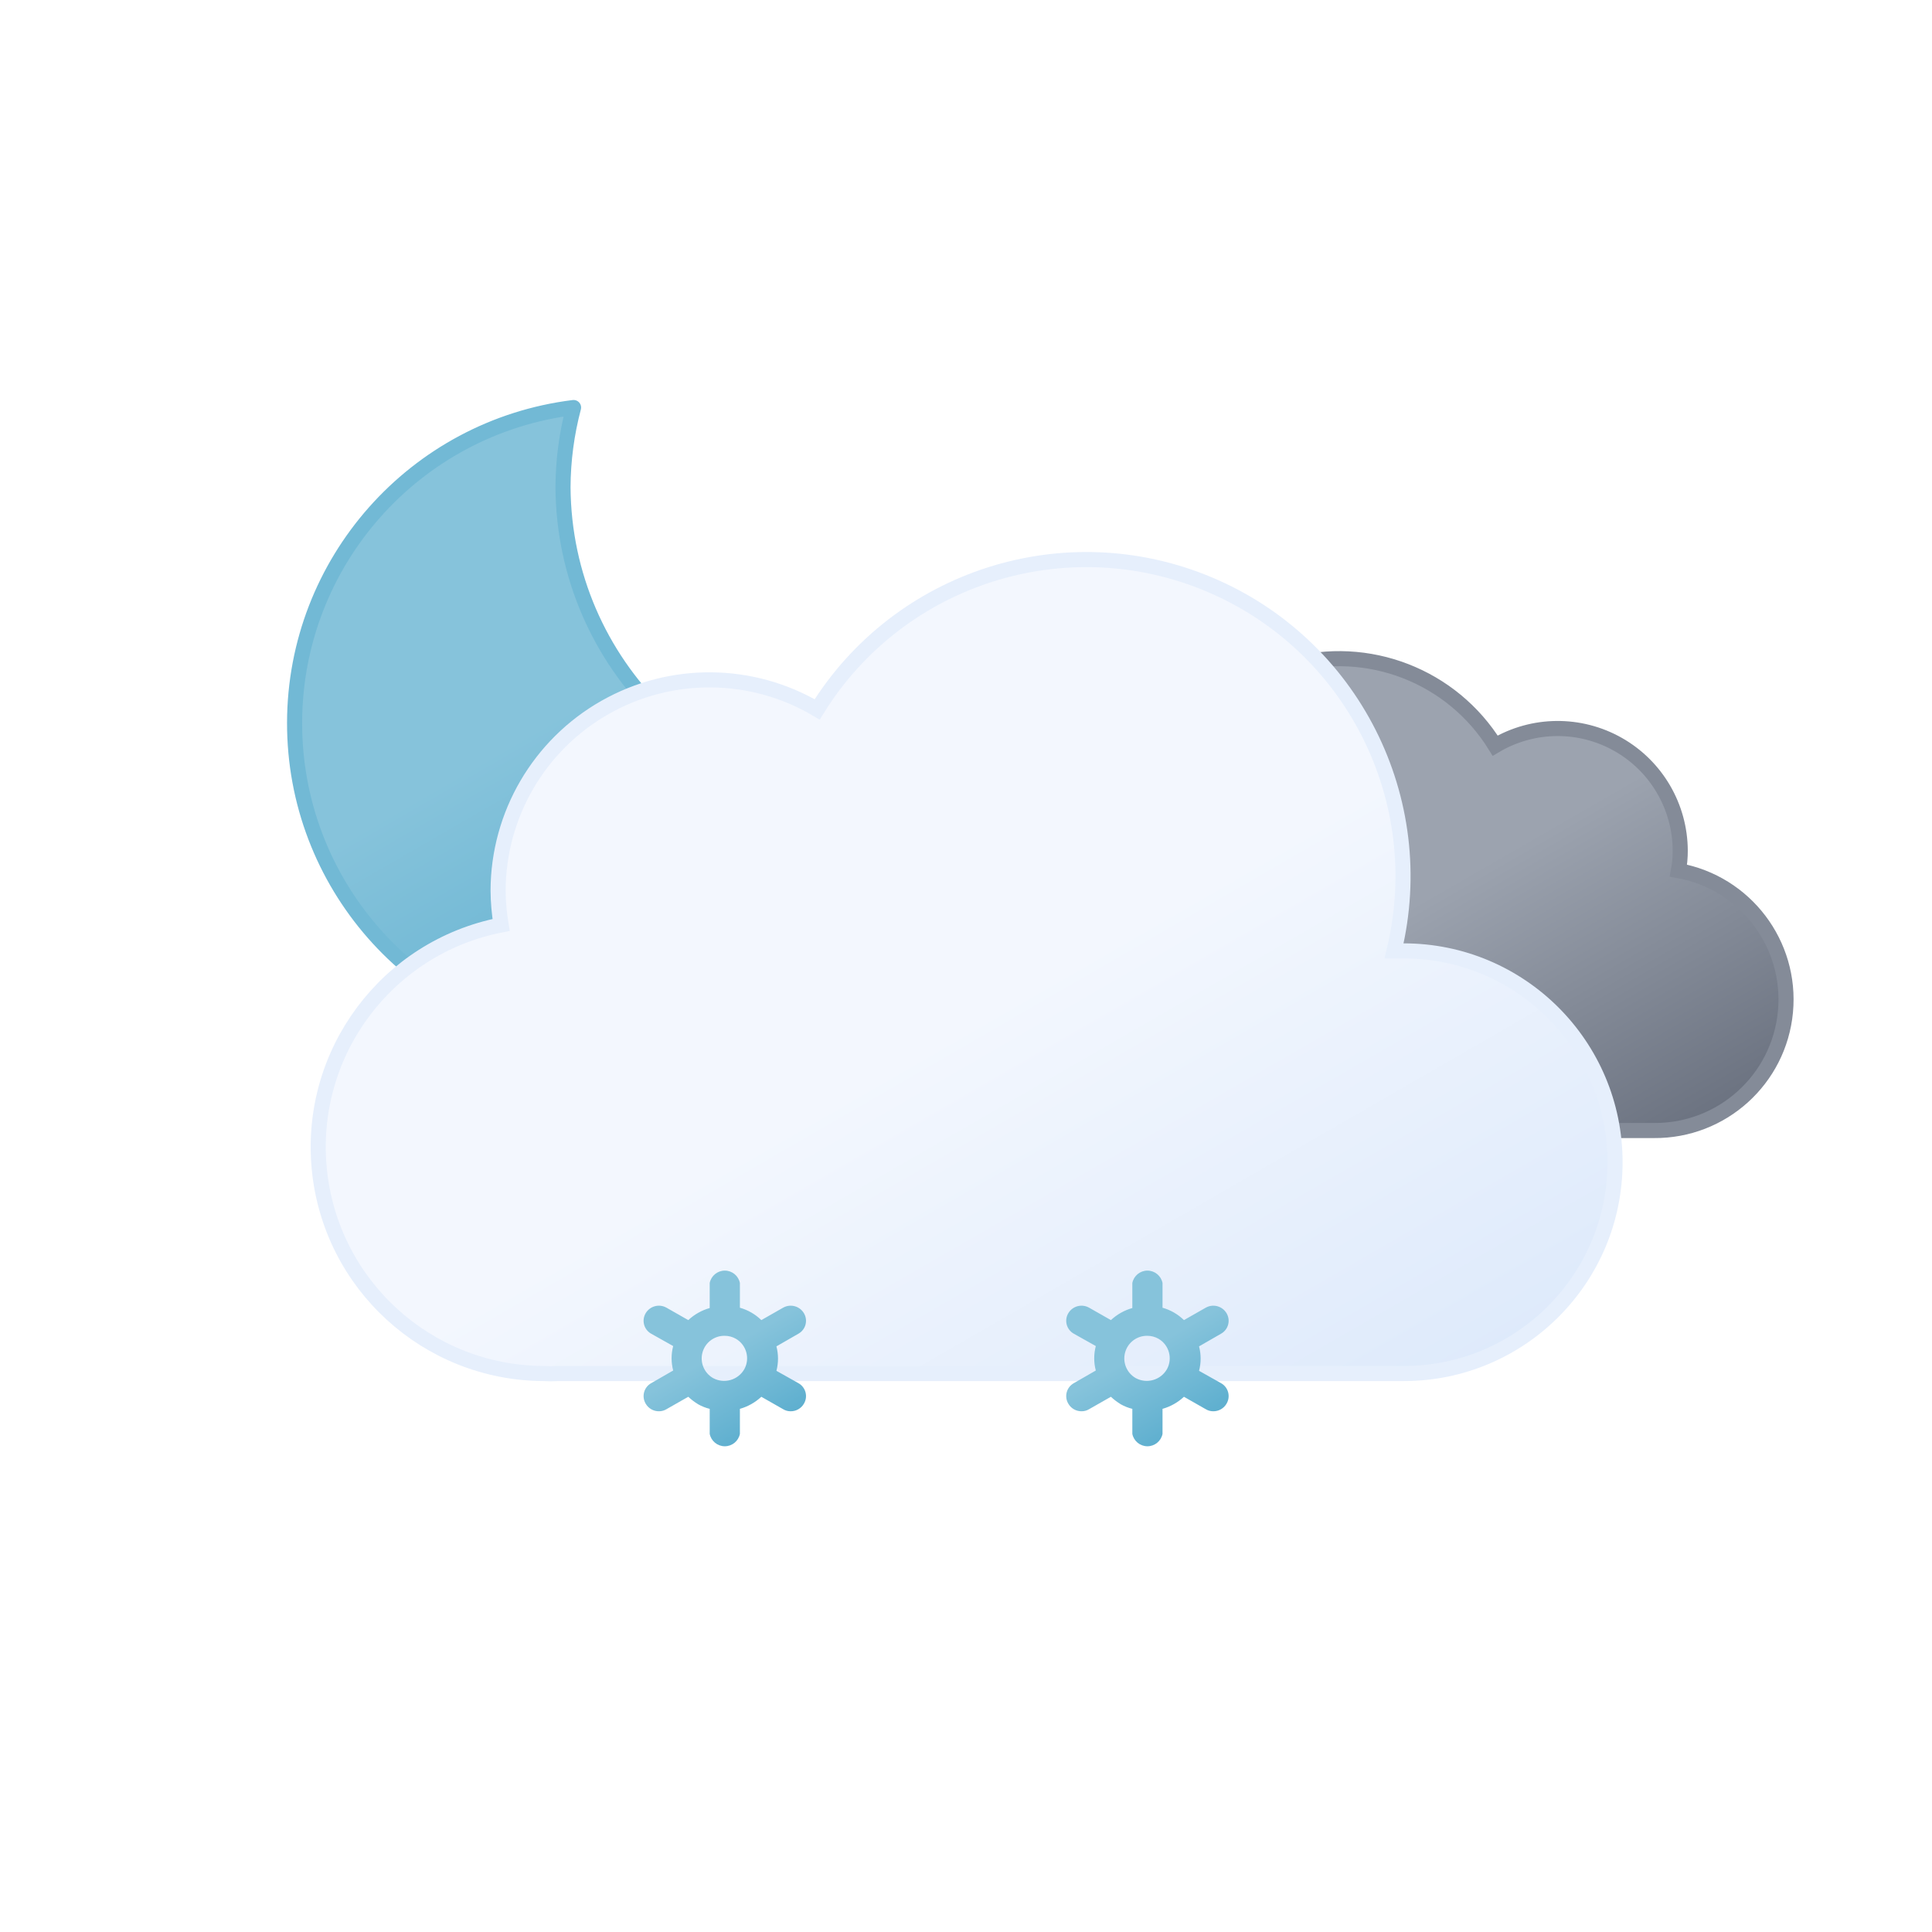
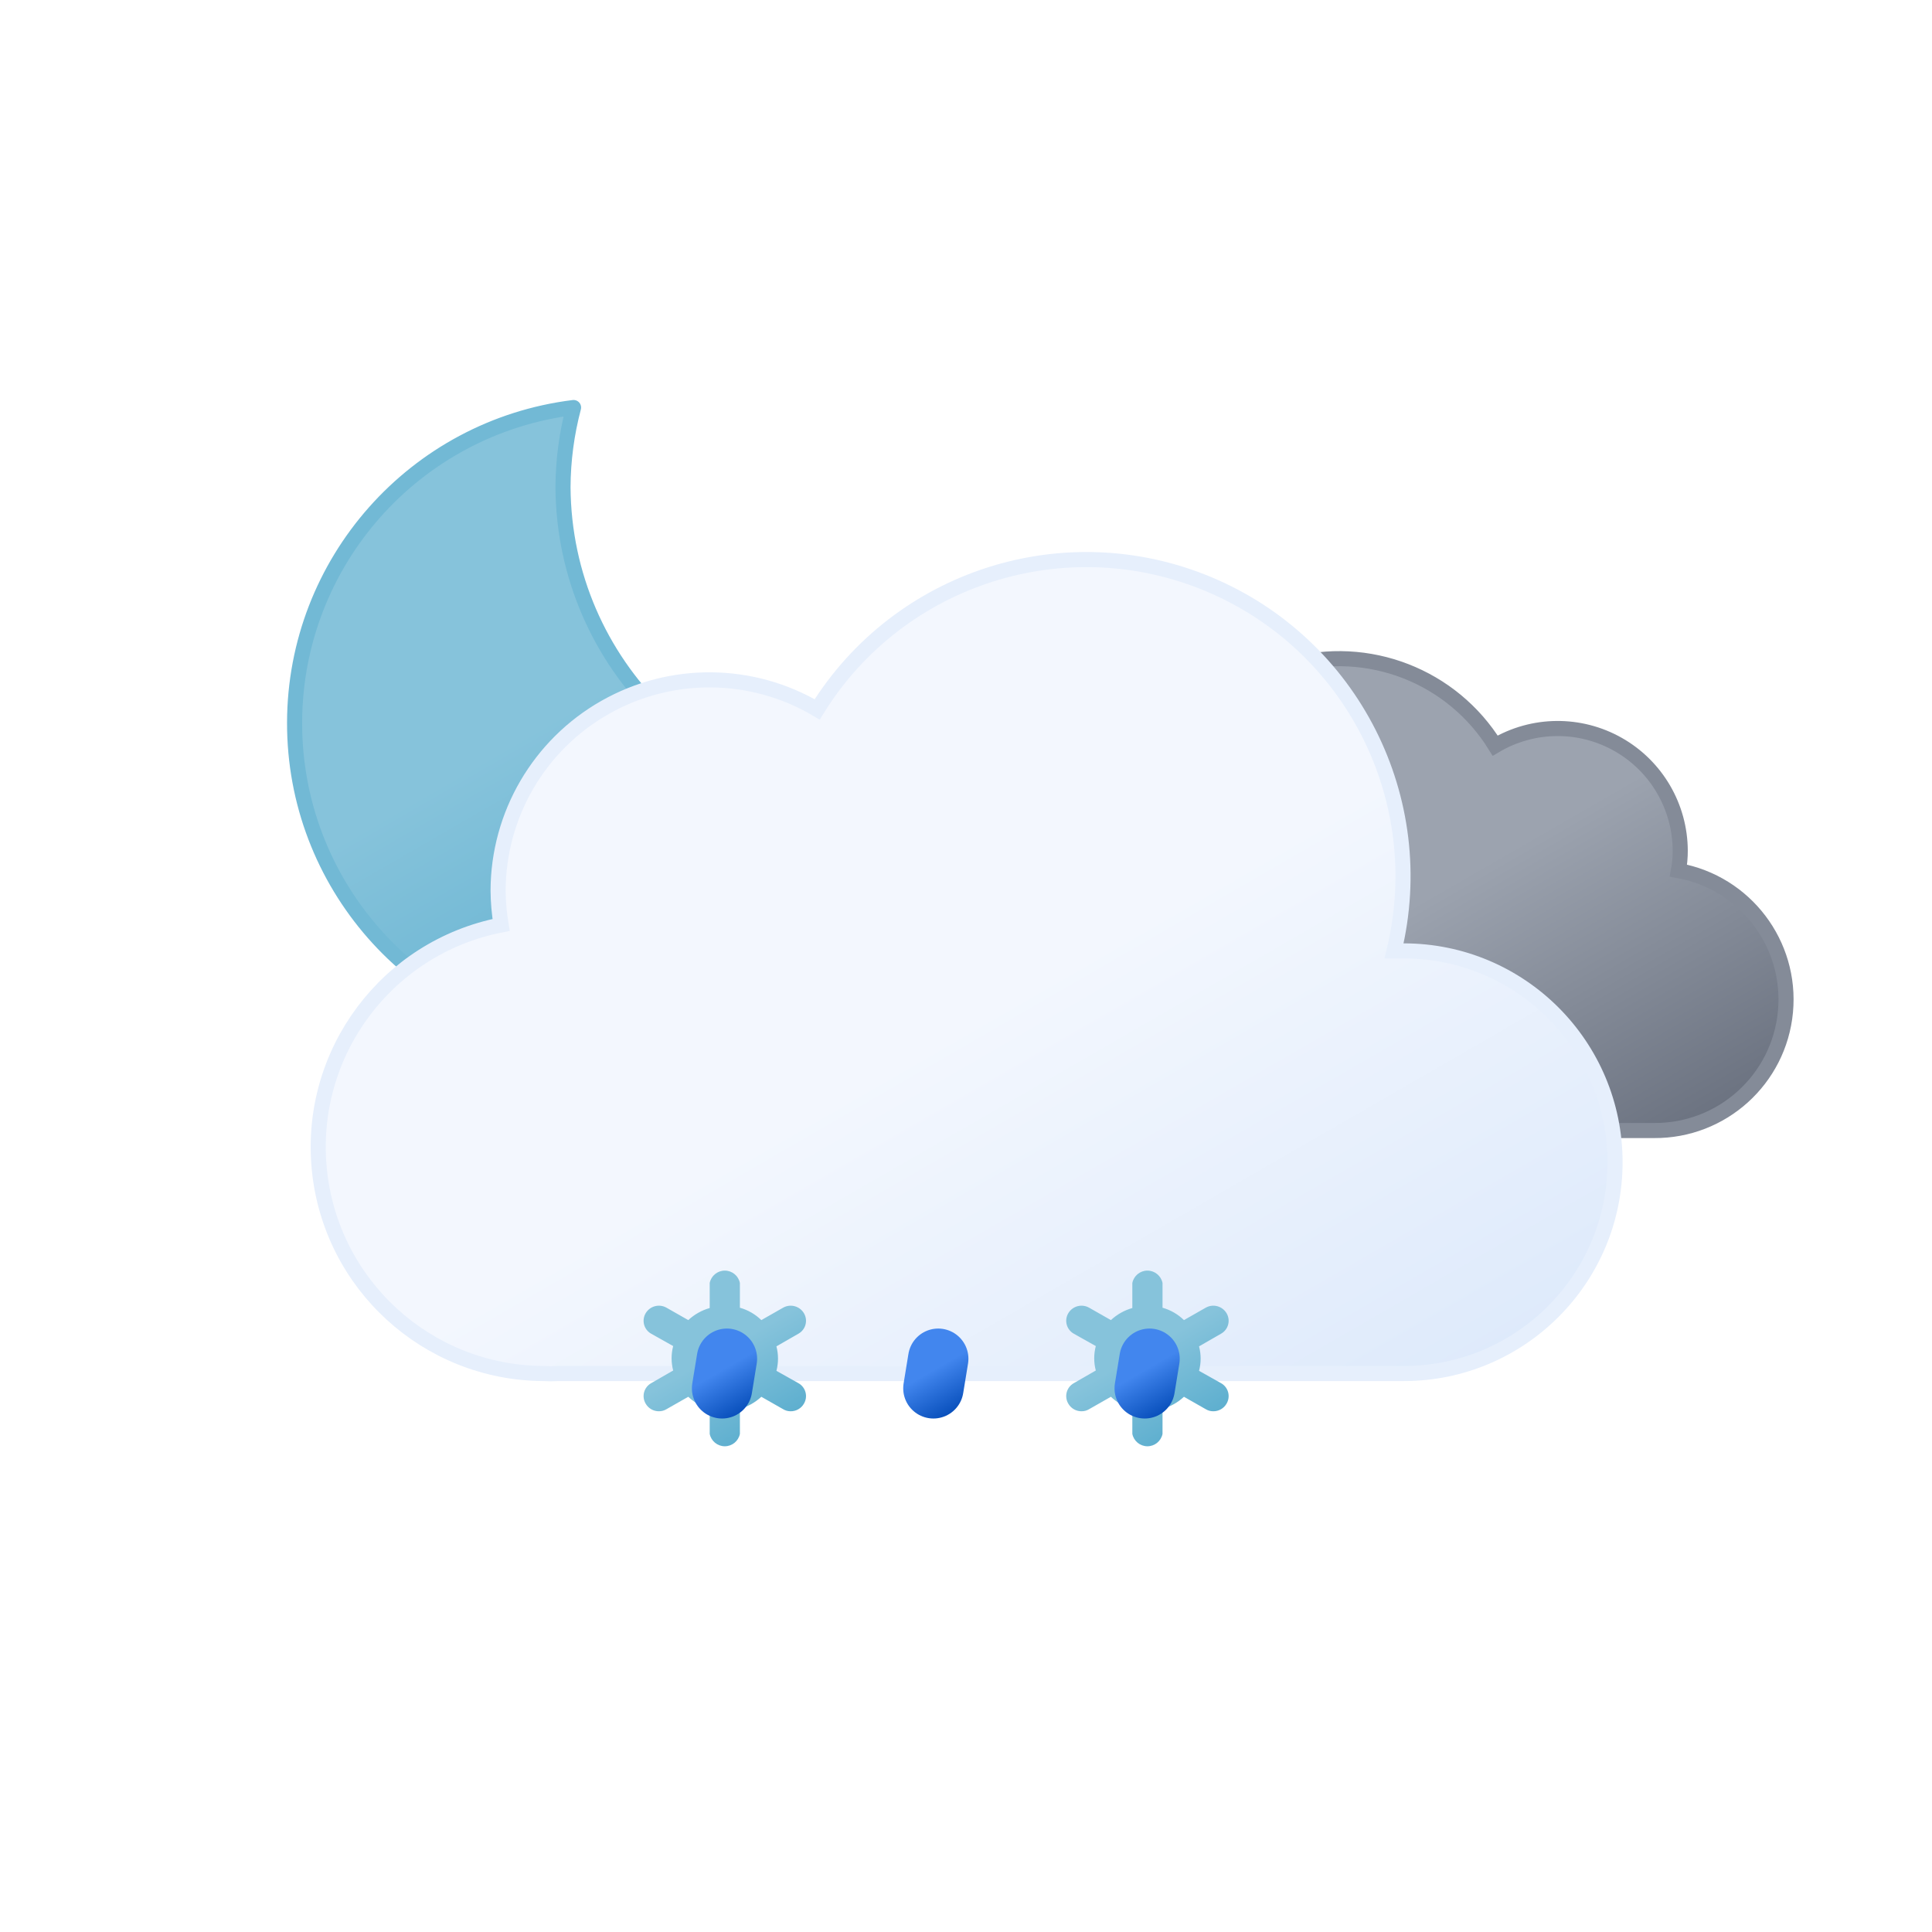
<svg xmlns="http://www.w3.org/2000/svg" xmlns:xlink="http://www.w3.org/1999/xlink" viewBox="0 0 64 64">
  <defs>
    <linearGradient id="a" x1="13.58" x2="24.15" y1="15.57" y2="33.87" gradientUnits="userSpaceOnUse">
      <stop offset="0" stop-color="#86c3db" />
      <stop offset=".45" stop-color="#86c3db" />
      <stop offset="1" stop-color="#5eafcf" />
    </linearGradient>
    <linearGradient id="c" x1="40.76" x2="50.83" y1="23" y2="40.46" gradientUnits="userSpaceOnUse">
      <stop offset="0" stop-color="#9ca3af" />
      <stop offset=".45" stop-color="#9ca3af" />
      <stop offset="1" stop-color="#6b7280" />
    </linearGradient>
    <linearGradient id="d" x1="22.56" x2="39.2" y1="21.96" y2="50.8" gradientUnits="userSpaceOnUse">
      <stop offset="0" stop-color="#f3f7fe" />
      <stop offset=".45" stop-color="#f3f7fe" />
      <stop offset="1" stop-color="#deeafb" />
    </linearGradient>
    <linearGradient id="e" x1="22.66" x2="25.34" y1="42.68" y2="47.32" xlink:href="#a" />
    <linearGradient id="f" x1="36.66" x2="39.34" y1="42.68" y2="47.32" xlink:href="#a" />
    <linearGradient id="b" x1="23.31" x2="24.69" y1="44.3" y2="46.7" gradientUnits="userSpaceOnUse">
      <stop offset="0" stop-color="#4286ee" />
      <stop offset=".45" stop-color="#4286ee" />
      <stop offset="1" stop-color="#0950bc" />
    </linearGradient>
    <linearGradient id="g" x1="30.31" x2="31.69" y1="44.3" y2="46.7" xlink:href="#b" />
    <linearGradient id="h" x1="37.31" x2="38.69" y1="44.3" y2="46.7" xlink:href="#b" />
  </defs>
  <path fill="url(#a)" stroke="#72b9d5" stroke-linecap="round" stroke-linejoin="round" stroke-width=".5" d="M29.33 26.68a10.61 10.61 0 0 1-10.68-10.54A10.5 10.5 0 0 1 19 13.5a10.54 10.54 0 1 0 11.5 13.11 11.48 11.48 0 0 1-1.17.07z">
    <animateTransform attributeName="transform" dur="10s" repeatCount="indefinite" type="rotate" values="-10 19.22 24.293; 10 19.22 24.293; -10 19.22 24.293" />
  </path>
  <path fill="url(#c)" stroke="#848b98" stroke-miterlimit="10" stroke-width=".5" d="M34.23 33.45a4.05 4.05 0 0 0 4.05 4h16.51a4.34 4.34 0 0 0 .81-8.61 3.52 3.52 0 0 0 .06-.66 4.06 4.06 0 0 0-6.13-3.48 6.08 6.08 0 0 0-11.25 3.19 6.34 6.34 0 0 0 .18 1.46h-.18a4.05 4.05 0 0 0-4.05 4.1z">
    <animateTransform attributeName="transform" dur="7s" repeatCount="indefinite" type="translate" values="-2.1 0; 2.1 0; -2.1 0" />
  </path>
  <path fill="url(#d)" stroke="#e6effc" stroke-miterlimit="10" stroke-width=".5" d="M46.5 31.5h-.32a10.49 10.49 0 0 0-19.11-8 7 7 0 0 0-10.57 6 7.21 7.21 0 0 0 .1 1.14A7.5 7.5 0 0 0 18 45.5a4.19 4.19 0 0 0 .5 0h28a7 7 0 0 0 0-14z">
    <animateTransform attributeName="transform" dur="7s" repeatCount="indefinite" type="translate" values="-3 0; 3 0; -3 0" />
  </path>
  <path fill="url(#e)" d="m26.45 45.82-.73-.41a1.59 1.59 0 0 0 0-.81l.73-.42a.49.49 0 0 0 .18-.68.51.51 0 0 0-.69-.18l-.72.41a1.66 1.66 0 0 0-.71-.41v-.82a.51.51 0 0 0-1 0v.83a1.74 1.74 0 0 0-.71.4l-.72-.41a.51.51 0 0 0-.69.18.49.49 0 0 0 .18.68l.73.41a1.59 1.59 0 0 0 0 .81l-.73.42a.49.49 0 0 0-.18.68.5.5 0 0 0 .44.25.47.47 0 0 0 .25-.07l.72-.41a2 2 0 0 0 .33.25 1.5 1.5 0 0 0 .38.15v.83a.51.51 0 0 0 1 0v-.83a1.74 1.74 0 0 0 .71-.4l.72.41a.47.47 0 0 0 .25.07.5.5 0 0 0 .44-.25.49.49 0 0 0-.18-.68zm-2.83-.17a.75.75 0 0 1 .38-1.4.75.75 0 0 1 .38.1.75.75 0 0 1 .28 1 .77.77 0 0 1-1.04.3z">
    <animateTransform additive="sum" attributeName="transform" begin="-2.7s" dur="4s" repeatCount="indefinite" type="translate" values="1 -6; -1 12" />
    <animateTransform additive="sum" attributeName="transform" begin="-2.7s" dur="4s" repeatCount="indefinite" type="rotate" values="-45 24 45; 45 24 45" />
    <animate attributeName="opacity" begin="-2.7s" dur="4s" repeatCount="indefinite" values="0;1;1;1;0" />
  </path>
  <path fill="url(#f)" d="m40.45 45.82-.73-.41a1.59 1.59 0 0 0 0-.81l.73-.42a.49.49 0 0 0 .18-.68.51.51 0 0 0-.69-.18l-.72.41a1.66 1.66 0 0 0-.71-.41v-.82a.51.51 0 0 0-1 0v.83a1.74 1.74 0 0 0-.71.4l-.72-.41a.51.51 0 0 0-.69.18.49.49 0 0 0 .18.68l.73.41a1.59 1.59 0 0 0 0 .81l-.73.42a.49.49 0 0 0-.18.68.5.5 0 0 0 .44.25.47.47 0 0 0 .25-.07l.72-.41a2 2 0 0 0 .33.25 1.5 1.5 0 0 0 .38.15v.83a.51.51 0 0 0 1 0v-.83a1.74 1.74 0 0 0 .71-.4l.72.41a.47.47 0 0 0 .25.07.5.5 0 0 0 .44-.25.49.49 0 0 0-.18-.68zm-2.83-.17a.75.75 0 0 1 .38-1.4.75.75 0 0 1 .38.1.75.75 0 0 1 .28 1 .77.77 0 0 1-1.04.3z">
    <animateTransform additive="sum" attributeName="transform" begin="-1.3s" dur="4s" repeatCount="indefinite" type="translate" values="1 -6; -1 12" />
    <animateTransform additive="sum" attributeName="transform" begin="-1.3s" dur="4s" repeatCount="indefinite" type="rotate" values="-45 38 45; 45 38 45" />
    <animate attributeName="opacity" begin="-1.3s" dur="4s" repeatCount="indefinite" values="0;1;1;1;0" />
  </path>
+   <path fill="none" stroke="url(#b)" stroke-linecap="round" stroke-miterlimit="10" stroke-width="2" d="m24.08 45.01-.16.98">
+     <animateTransform attributeName="transform" dur="1.5s" repeatCount="indefinite" type="translate" values="1 -5; -2 10" />
+     <animate attributeName="opacity" dur="1.5s" repeatCount="indefinite" values="0;1;1;0" />
+   </path>
+   <path fill="none" stroke="url(#g)" stroke-linecap="round" stroke-miterlimit="10" stroke-width="2" d="m31.08 45.01-.16.98">
+     <animateTransform attributeName="transform" begin="-0.5s" dur="1.5s" repeatCount="indefinite" type="translate" values="1 -5; -2 10" />
+     <animate attributeName="opacity" begin="-0.5s" dur="1.5s" repeatCount="indefinite" values="0;1;1;0" />
+   </path>
+   <path fill="none" stroke="url(#h)" stroke-linecap="round" stroke-miterlimit="10" stroke-width="2" d="m38.08 45.01-.16.98">
+     <animateTransform attributeName="transform" begin="-1s" dur="1.5s" repeatCount="indefinite" type="translate" values="1 -5; -2 10" />
+     <animate attributeName="opacity" begin="-1s" dur="1.5s" repeatCount="indefinite" values="0;1;1;0" />
+   </path>
</svg>
